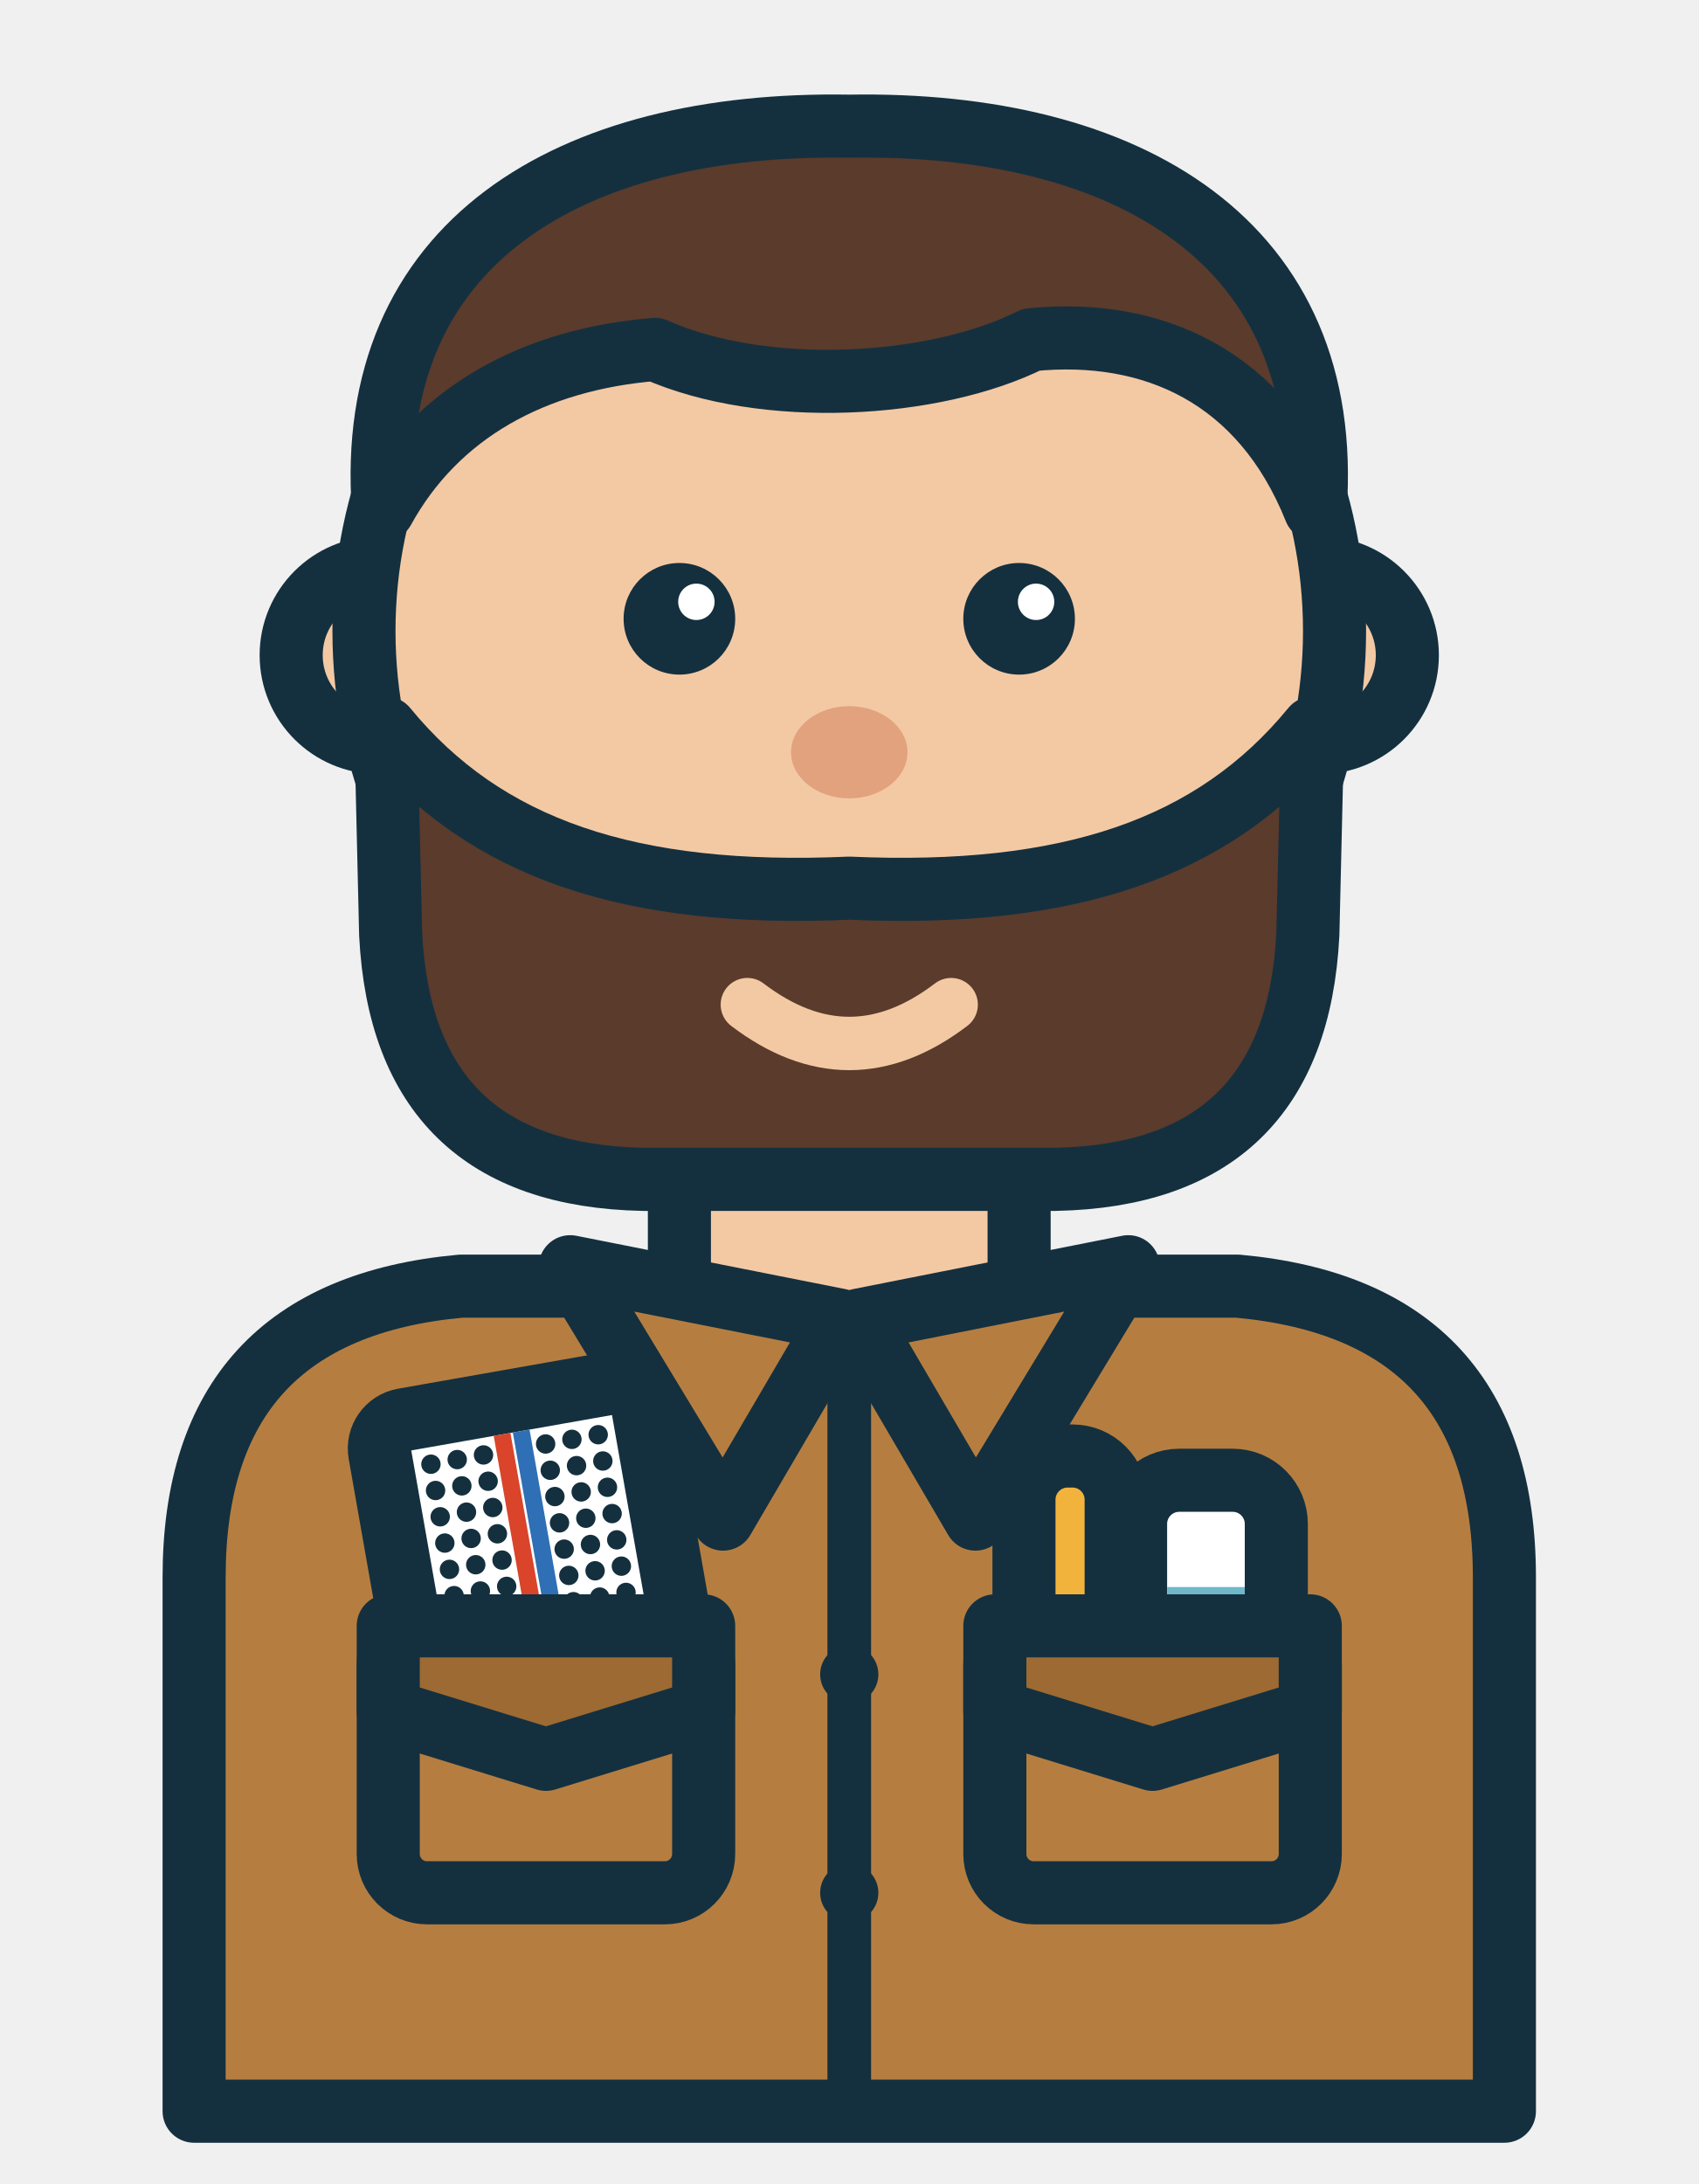
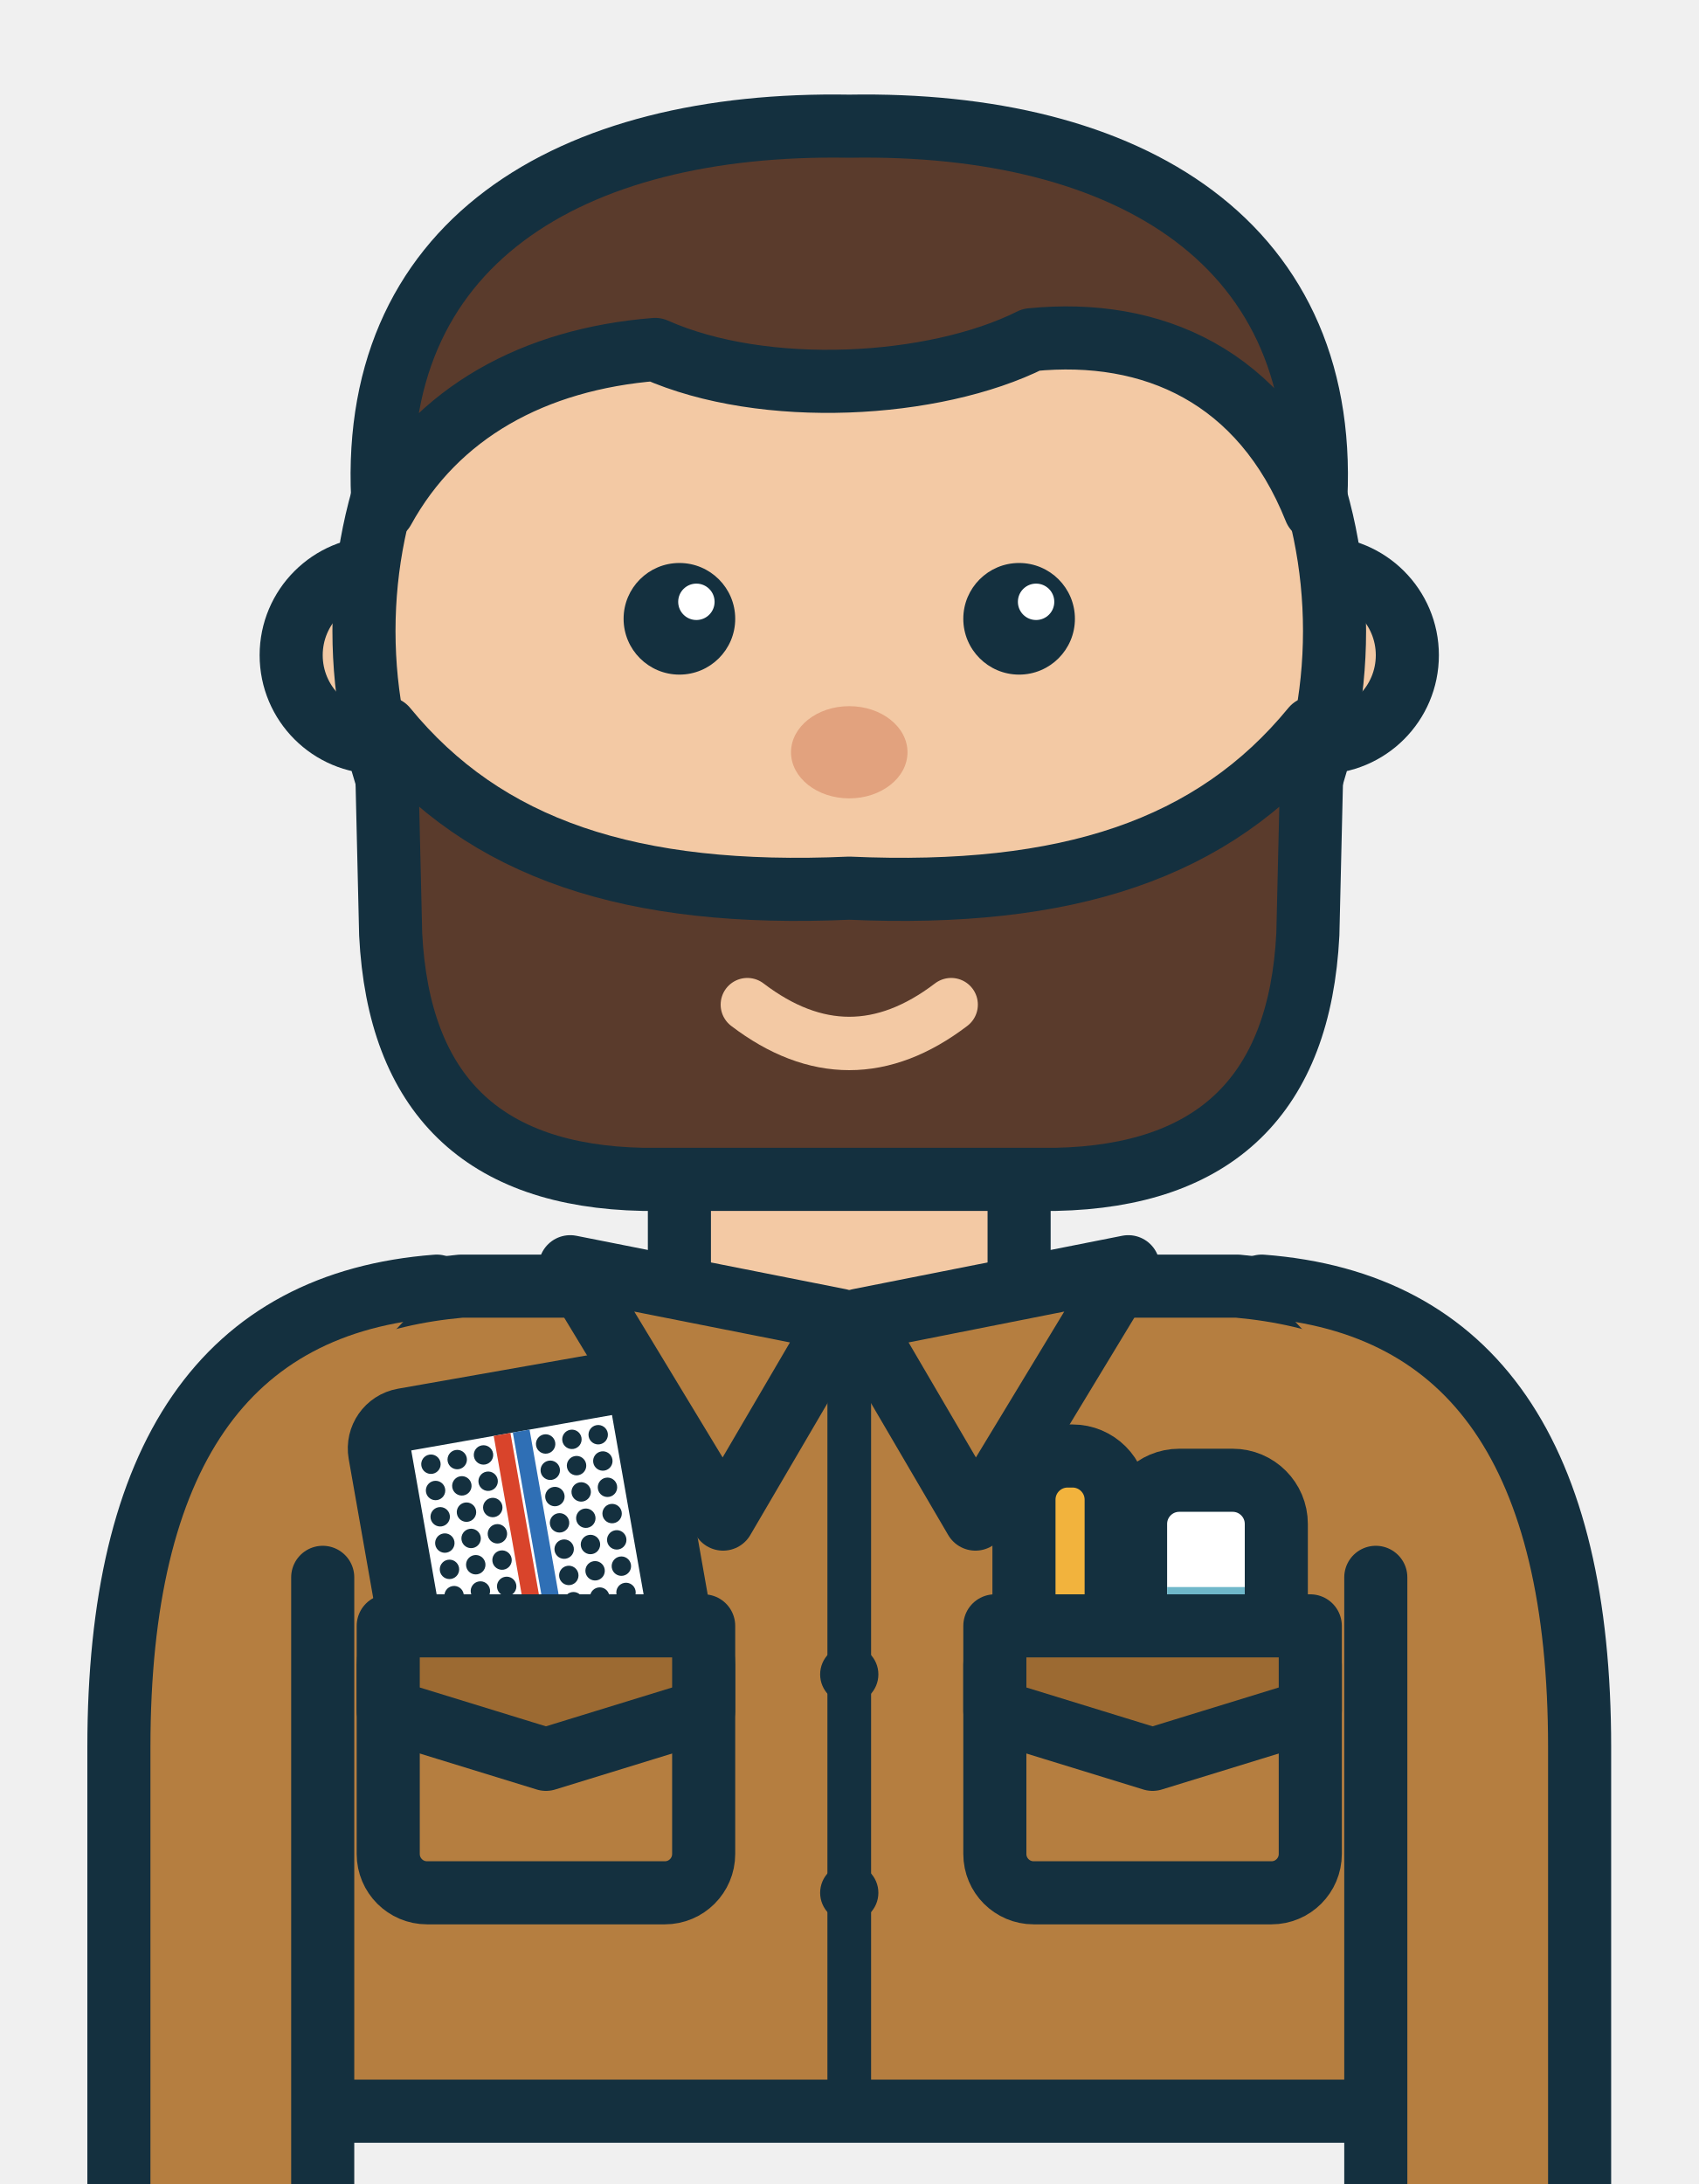
<svg xmlns="http://www.w3.org/2000/svg" viewBox="15 26 70 90" class="scientist">
  <style>
    .sc-line { stroke: #14303F; stroke-width: 2.6; stroke-linejoin: round; stroke-linecap: round; }
  </style>
  <path class="sc-line" d="M23 113 V91 Q23 80 34 79 L66 79 Q77 80 77 91 V113 Z" fill="#B57E40" />
  <rect class="sc-line" x="43" y="68" width="14" height="14" rx="3" fill="#F3C9A4" />
+   <path d="M33 79 Q19.9 80 19.9 98 V118 H28.3 V84 Z" fill="#B57E40" />
+   <path class="sc-line" d="M33 79 Q19.9 80 19.9 98 V118" fill="none" />
+   <path class="sc-line" d="M28.3 91 V118" fill="none" />
+   <path d="M67 79 Q80.1 80 80.1 98 V118 H71.7 V84 Z" fill="#B57E40" />
+   <path class="sc-line" d="M67 79 Q80.1 80 80.1 98 V118" fill="none" />
+   <path class="sc-line" d="M71.7 91 V118" fill="none" />
  <g transform="translate(0.2 1.2) rotate(-10 37.5 93)">
    <rect class="sc-line" x="32" y="82.4" width="11" height="12.6" rx="1.2" fill="#FFFFFF" />
    <path d="M37.1 83.7 V95" stroke="#D9442B" stroke-width="0.7" />
    <path d="M37.9 83.7 V95" stroke="#2F6FB5" stroke-width="0.7" />
    <circle cx="34.0" cy="84.4" r="0.4" fill="#14303F" />
    <circle cx="35.1" cy="84.4" r="0.4" fill="#14303F" />
    <circle cx="36.2" cy="84.4" r="0.4" fill="#14303F" />
    <circle cx="38.8" cy="84.4" r="0.4" fill="#14303F" />
    <circle cx="39.9" cy="84.4" r="0.4" fill="#14303F" />
    <circle cx="41.0" cy="84.4" r="0.4" fill="#14303F" />
    <circle cx="34.0" cy="85.5" r="0.4" fill="#14303F" />
    <circle cx="35.1" cy="85.5" r="0.4" fill="#14303F" />
    <circle cx="36.2" cy="85.5" r="0.4" fill="#14303F" />
    <circle cx="38.8" cy="85.5" r="0.4" fill="#14303F" />
    <circle cx="39.9" cy="85.5" r="0.4" fill="#14303F" />
    <circle cx="41.0" cy="85.5" r="0.4" fill="#14303F" />
    <circle cx="34.0" cy="86.6" r="0.4" fill="#14303F" />
    <circle cx="35.1" cy="86.6" r="0.4" fill="#14303F" />
    <circle cx="36.2" cy="86.6" r="0.4" fill="#14303F" />
    <circle cx="38.8" cy="86.6" r="0.4" fill="#14303F" />
    <circle cx="39.9" cy="86.6" r="0.4" fill="#14303F" />
    <circle cx="41.0" cy="86.6" r="0.4" fill="#14303F" />
    <circle cx="34.0" cy="87.7" r="0.4" fill="#14303F" />
    <circle cx="35.1" cy="87.7" r="0.4" fill="#14303F" />
    <circle cx="36.2" cy="87.7" r="0.4" fill="#14303F" />
    <circle cx="38.8" cy="87.7" r="0.4" fill="#14303F" />
    <circle cx="39.9" cy="87.7" r="0.4" fill="#14303F" />
    <circle cx="41.0" cy="87.7" r="0.4" fill="#14303F" />
    <circle cx="34.0" cy="88.8" r="0.4" fill="#14303F" />
    <circle cx="35.1" cy="88.8" r="0.4" fill="#14303F" />
    <circle cx="36.2" cy="88.8" r="0.4" fill="#14303F" />
    <circle cx="38.8" cy="88.8" r="0.4" fill="#14303F" />
    <circle cx="39.9" cy="88.8" r="0.4" fill="#14303F" />
    <circle cx="41.0" cy="88.8" r="0.4" fill="#14303F" />
    <circle cx="34.0" cy="89.9" r="0.4" fill="#14303F" />
    <circle cx="35.1" cy="89.9" r="0.4" fill="#14303F" />
    <circle cx="36.2" cy="89.9" r="0.4" fill="#14303F" />
    <circle cx="38.8" cy="89.9" r="0.4" fill="#14303F" />
    <circle cx="39.9" cy="89.9" r="0.4" fill="#14303F" />
    <circle cx="41.0" cy="89.9" r="0.4" fill="#14303F" />
    <circle cx="34.0" cy="91.0" r="0.4" fill="#14303F" />
    <circle cx="35.1" cy="91.0" r="0.4" fill="#14303F" />
    <circle cx="36.2" cy="91.0" r="0.4" fill="#14303F" />
    <circle cx="38.8" cy="91.0" r="0.4" fill="#14303F" />
    <circle cx="39.9" cy="91.0" r="0.4" fill="#14303F" />
    <circle cx="41.0" cy="91.0" r="0.4" fill="#14303F" />
  </g>
  <path class="sc-line" d="M38.5 78.2 L49.6 80.4 L44.8 88.6 Z" fill="#B57E40" stroke-width="2.2" />
  <path class="sc-line" d="M61.5 78.2 L50.4 80.4 L55.2 88.6 Z" fill="#B57E40" stroke-width="2.2" />
  <path d="M50 81 V112" stroke="#14303F" stroke-width="1.8" stroke-linecap="round" />
  <circle cx="50" cy="95" r="1.2" fill="#14303F" />
  <circle cx="50" cy="104" r="1.2" fill="#14303F" />
  <rect class="sc-line" x="31" y="93" width="13" height="11" rx="1.6" fill="#B57E40" stroke-width="2" />
  <path class="sc-line" d="M31 93 H44 V96.5 L37.5 98.5 L31 96.5 Z" fill="#9C6A32" stroke-width="2" />
  <rect class="sc-line" x="57.2" y="86" width="3.8" height="10" rx="1.8" fill="#F2B33D" stroke-width="1.8" />
  <rect class="sc-line" x="61.8" y="87" width="5.8" height="10.5" rx="1.8" fill="#FFFFFF" stroke-width="1.8" />
  <rect x="63.1" y="91.4" width="3.2" height="3.6" fill="#6FB7C9" />
  <rect class="sc-line" x="56" y="93" width="13" height="11" rx="1.6" fill="#B57E40" stroke-width="2" />
  <path class="sc-line" d="M56 93 H69 V96.5 L62.5 98.5 L56 96.5 Z" fill="#9C6A32" stroke-width="2" />
  <circle class="sc-line" cx="30.6" cy="53" r="3.6" fill="#F3C9A4" stroke-width="2.2" />
  <circle class="sc-line" cx="69.4" cy="53" r="3.6" fill="#F3C9A4" stroke-width="2.2" />
  <circle class="sc-line" cx="50" cy="52" r="20" fill="#F3C9A4" />
  <path class="sc-line" d="M30.8 47 C30 36 38.5 31 50 31.2 C61.5 31 70 36 69.2 47 C67 41.5 62.5 39.5 57.5 40 C53.5 42 46.5 42.4 42 40.4 C37 40.8 33 43 30.8 47 Z" fill="#5A3B2C" />
  <path class="sc-line" d="M30.9 56 L31.1 64.5 Q31.6 74.4 41.5 74.6 L58.5 74.6 Q68.4 74.4 68.9 64.5 L69.1 56 C65 61 59 63 50 62.6 C41 63 35 61 30.9 56 Z" fill="#5A3B2C" />
  <path d="M45.8 67.4 q4.2 3.2 8.4 0" fill="none" stroke="#F3C9A4" stroke-width="2.2" stroke-linecap="round" />
  <circle cx="43" cy="51.5" r="2.3" fill="#14303F" />
  <circle cx="43.7" cy="50.8" r="0.75" fill="#FFFFFF" />
  <circle cx="57" cy="51.5" r="2.3" fill="#14303F" />
  <circle cx="57.7" cy="50.8" r="0.75" fill="#FFFFFF" />
  <ellipse cx="50" cy="57" rx="2.4" ry="1.9" fill="#E2A27E" />
</svg>
